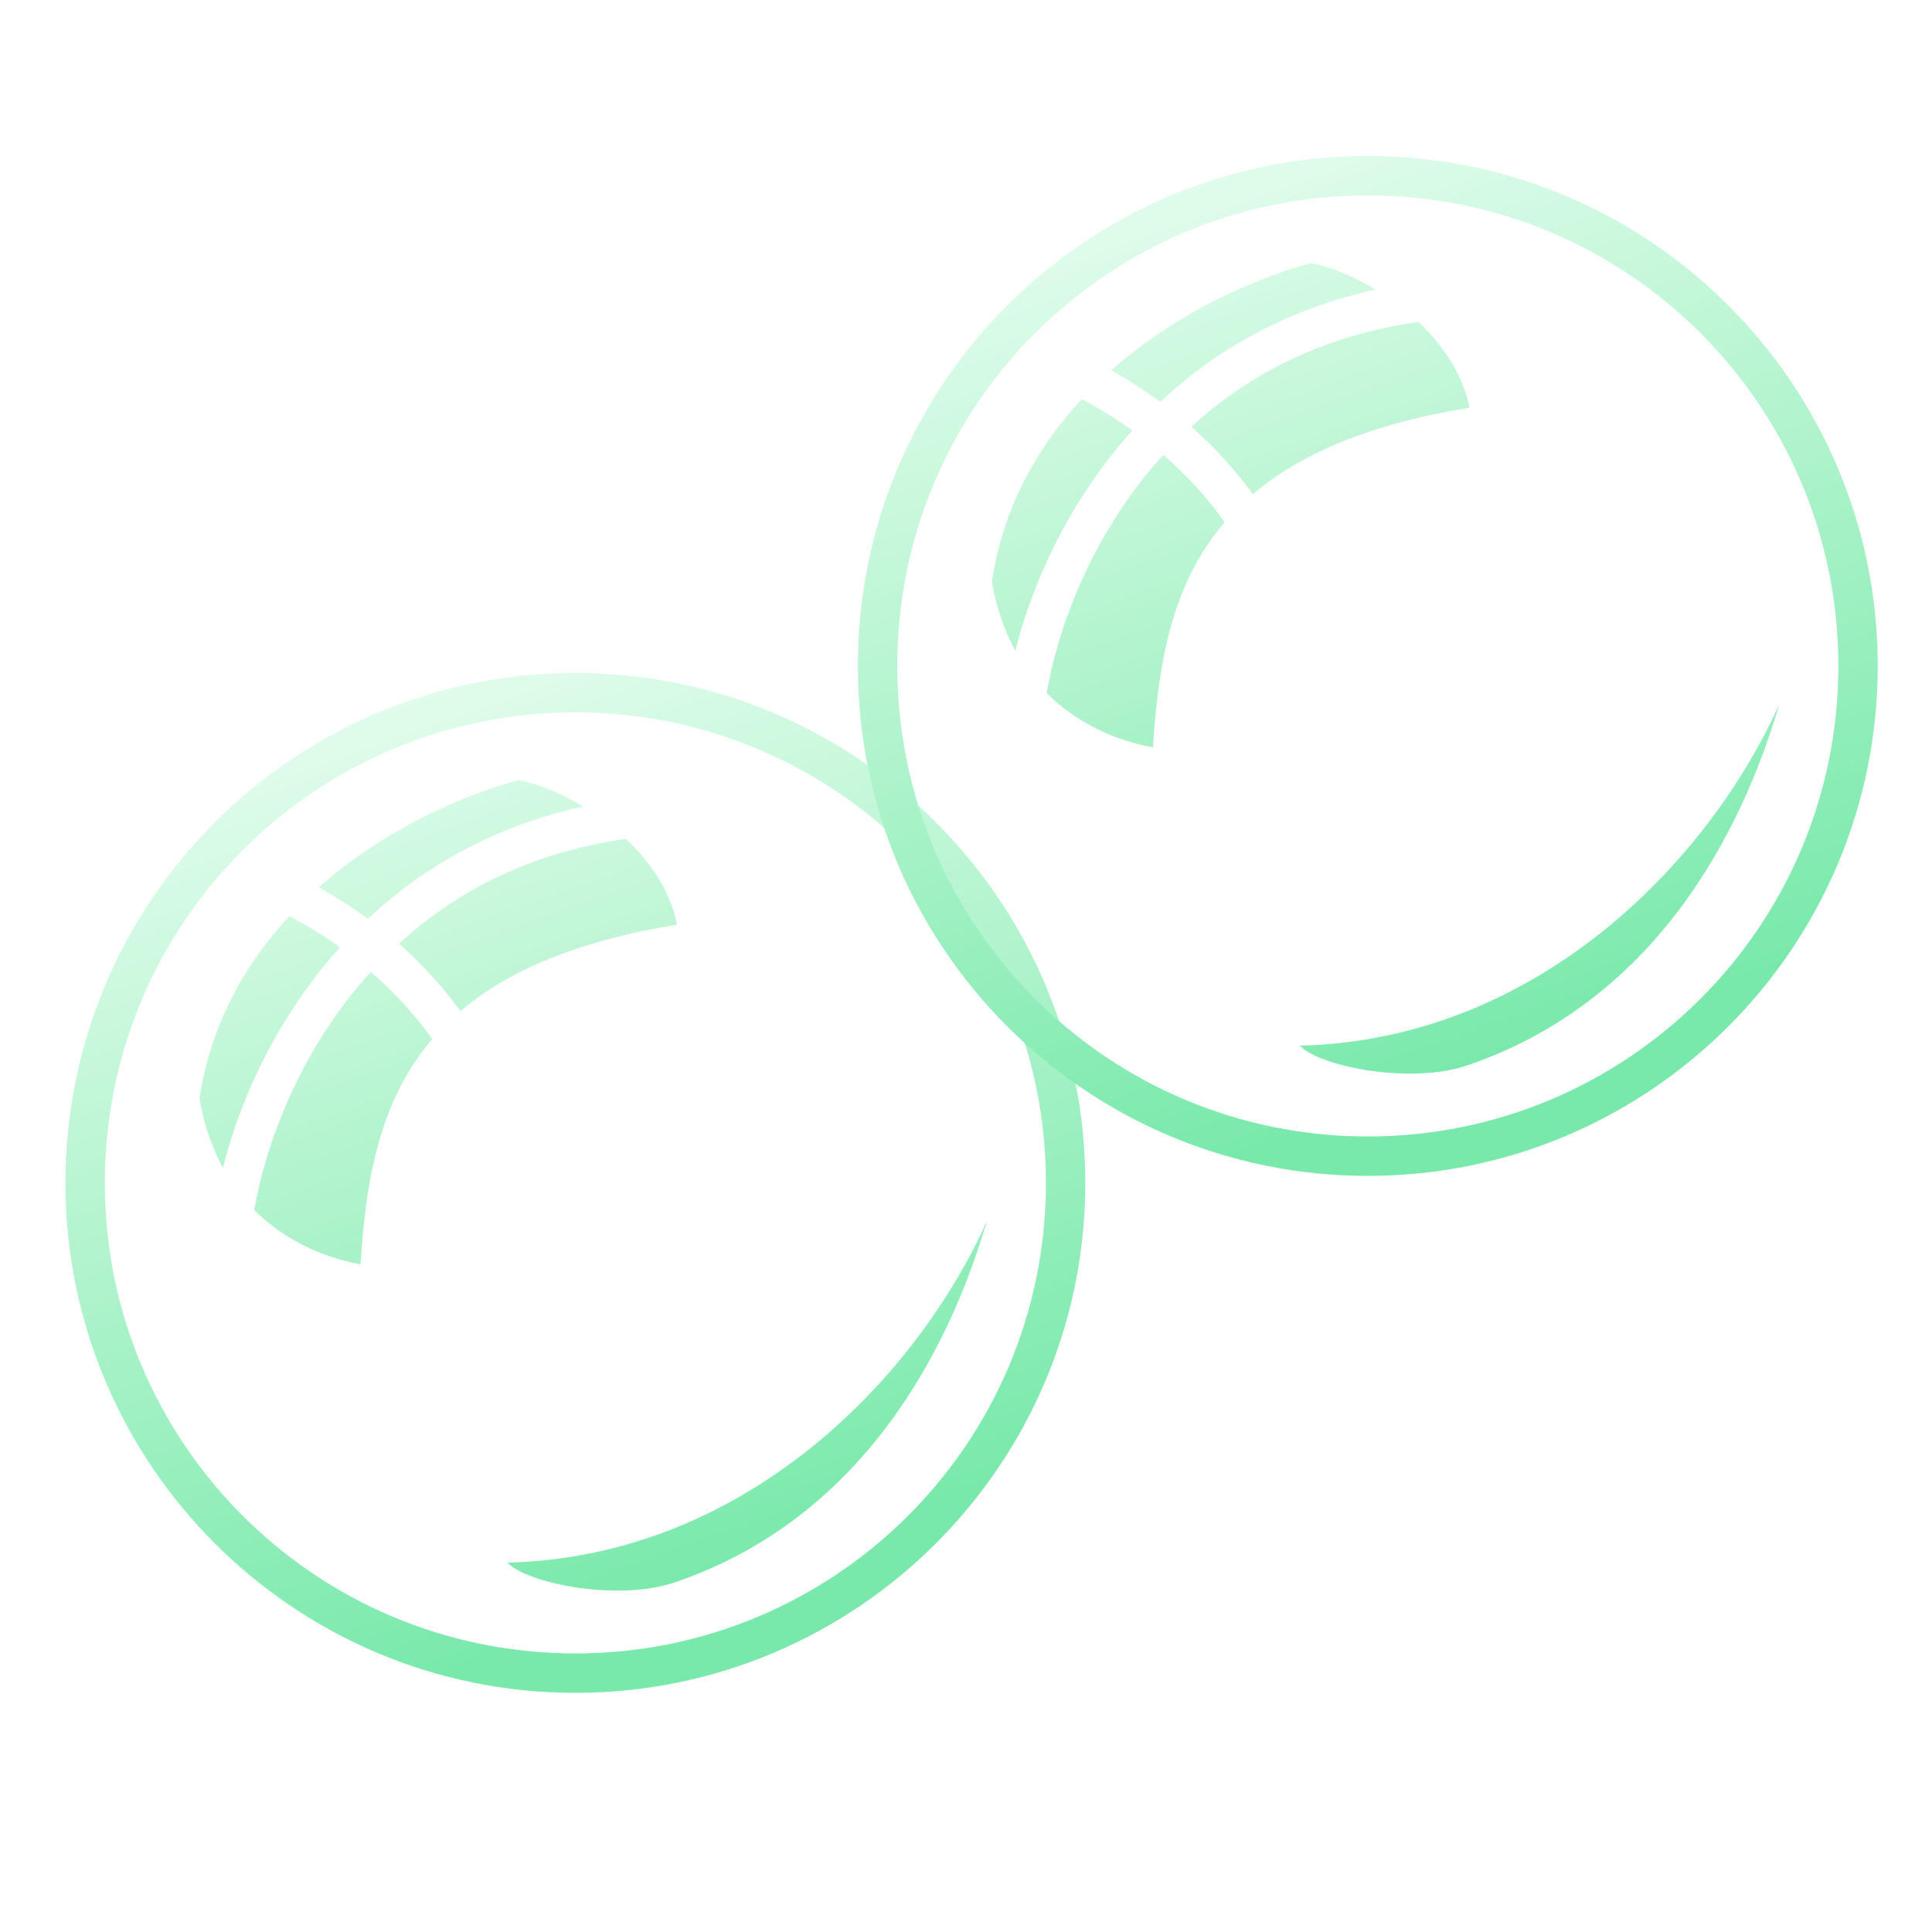
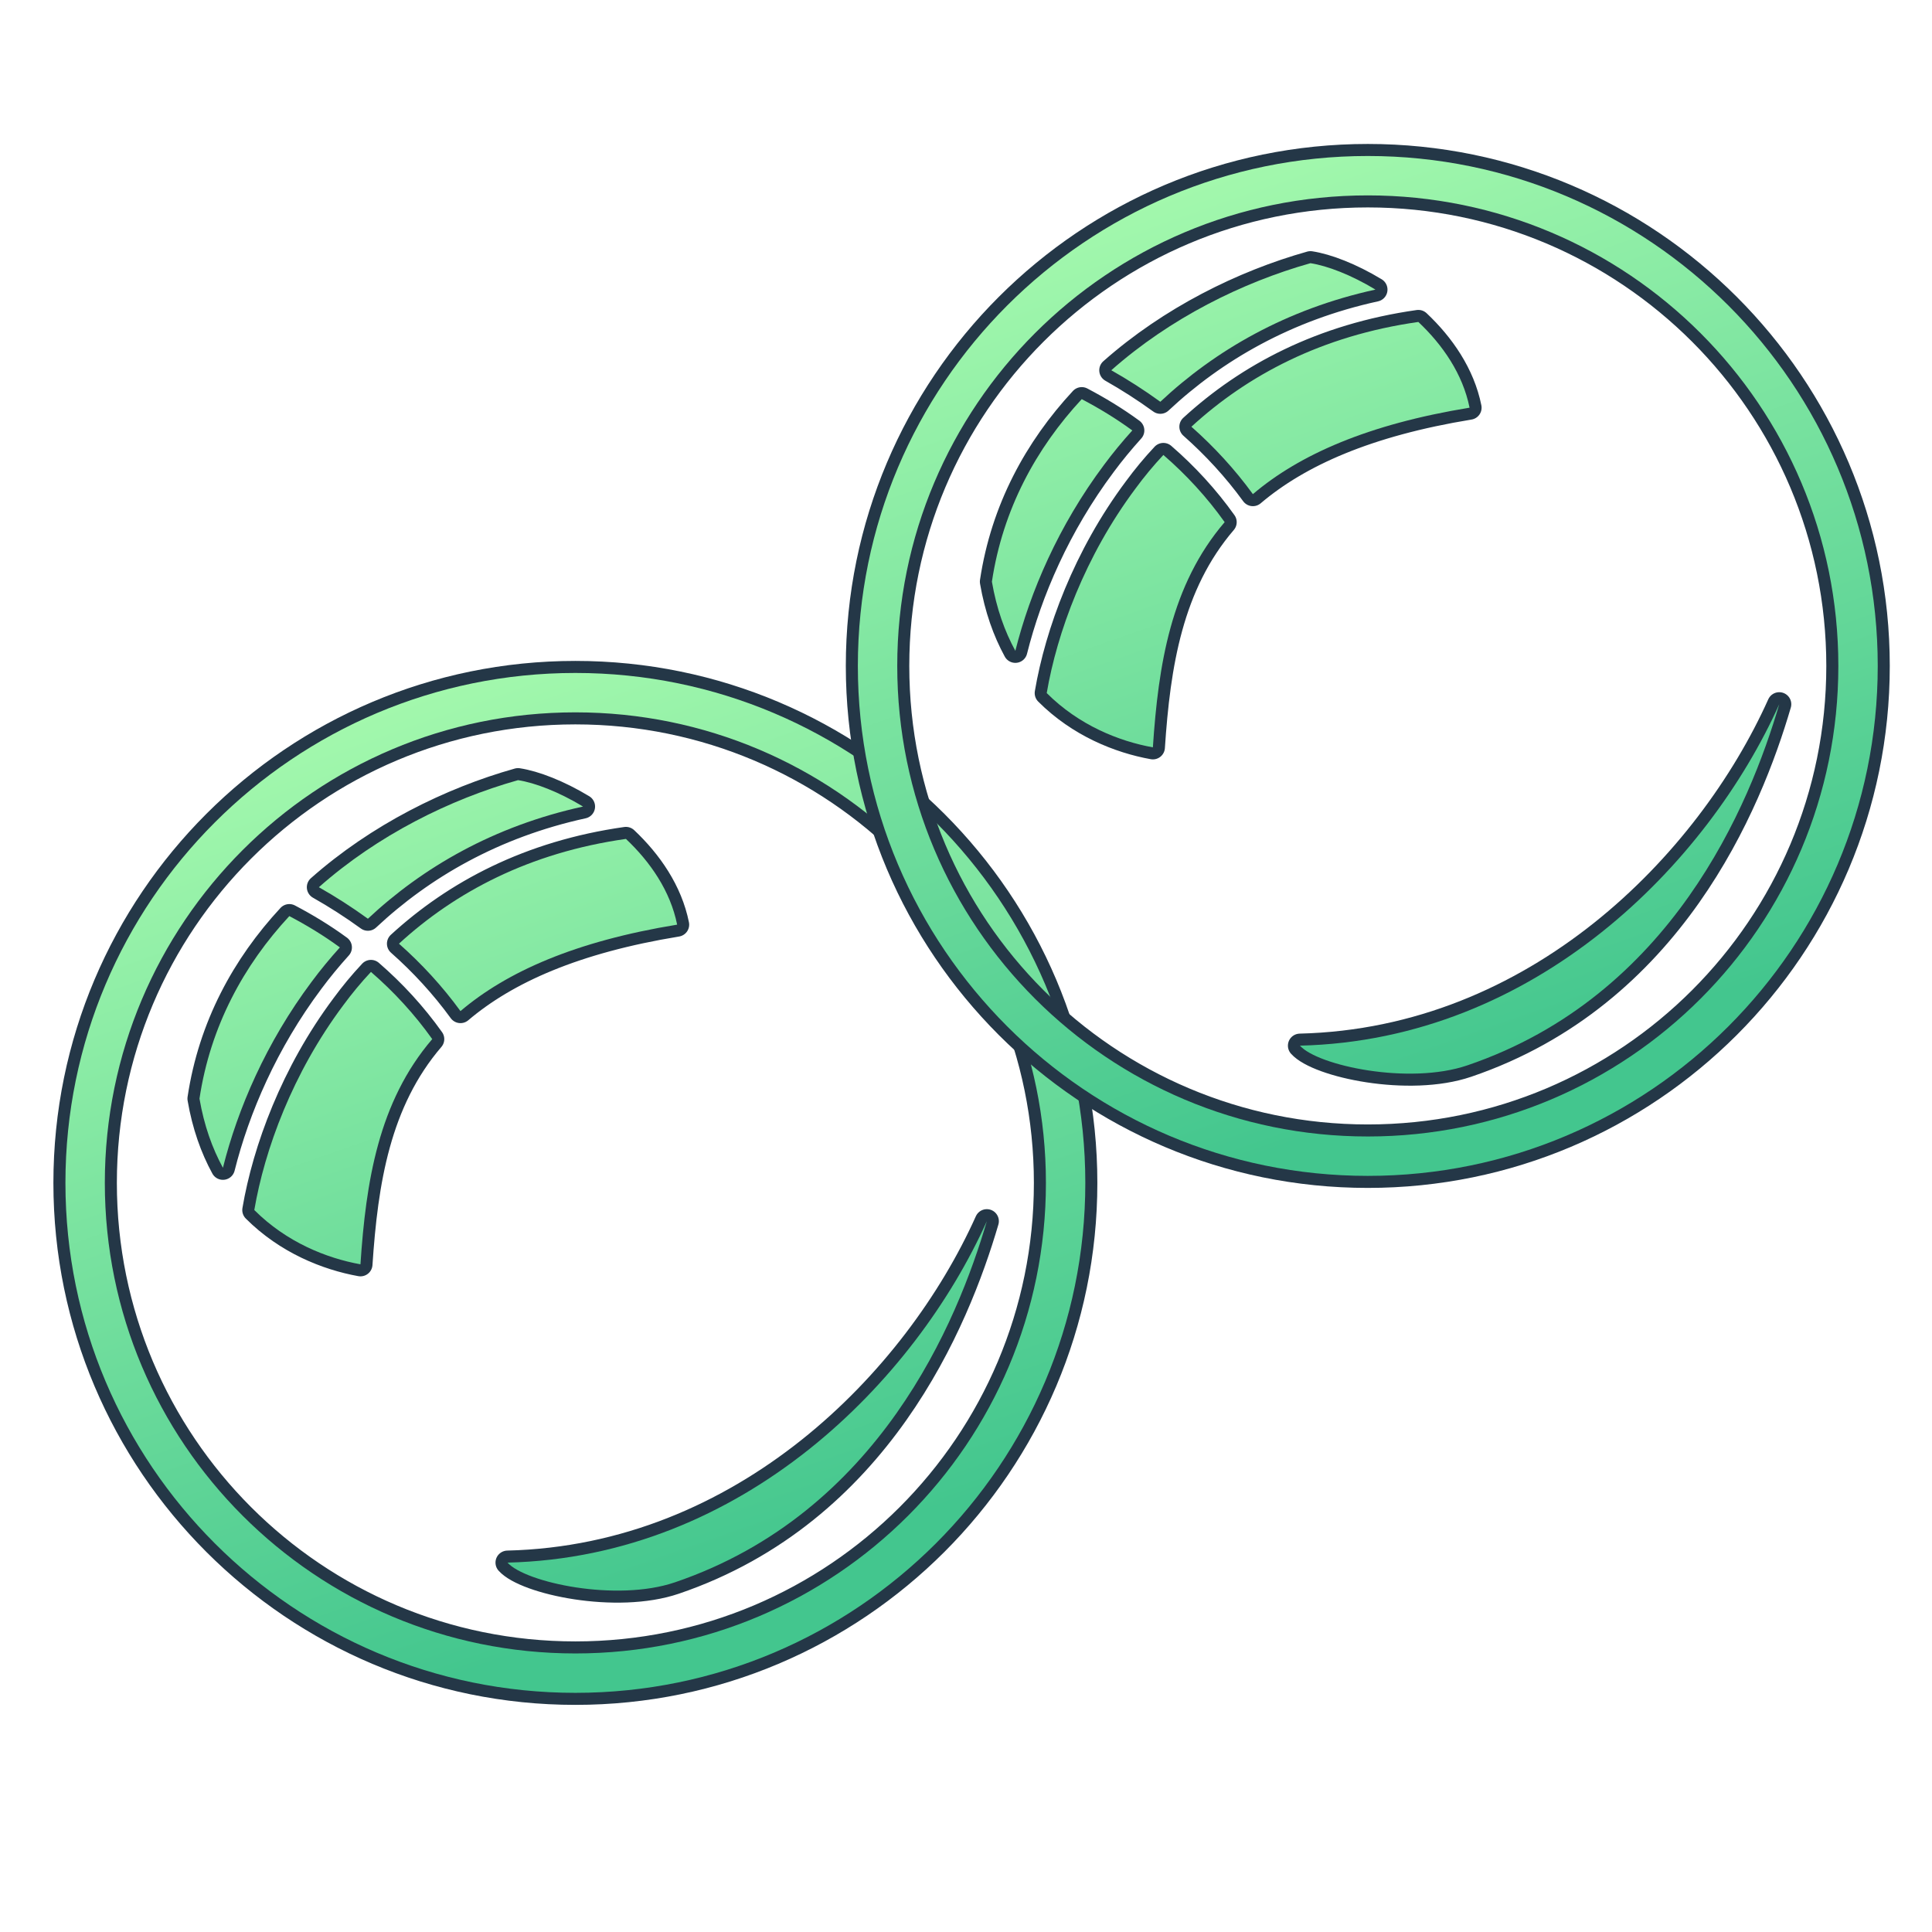
<svg xmlns="http://www.w3.org/2000/svg" viewBox="0 0 512 512">
  <defs>
    <linearGradient id="ink" x1="0" y1="0" x2=".35" y2="1">
-       <stop stop-color="#effff4" />
-       <stop offset="1" stop-color="#78e9aa" />
+       <stop stop-color="#b0ffb1" />
+       <stop offset="1" stop-color="#43c68e" />
    </linearGradient>
  </defs>
-   <g fill="url(#ink)">
+   <g fill="url(#ink)" stroke="#243747" stroke-width="11" stroke-linejoin="round" paint-order="stroke fill">
    <g transform="translate(4 165) scale(.58)">
      <path d="M256 23C127.4 23 23 127.4 23 256s104.4 233 233 233 233-104.4 233-233S384.6 23 256 23zm0 18c118.8 0 215 96.2 215 215s-96.2 215-215 215S41 374.8 41 256 137.2 41 256 41zm-26.2 30.98c-31.1 8.77-64.1 25.12-91 48.92 7.6 4.3 15.1 9.1 22.4 14.4 25.1-23.5 57.6-42.36 98.3-51.26-11.1-6.71-22-10.88-29.7-12.06zm49.3 26.85c-44.2 6.27-78.1 24.37-103.7 47.87 10.3 9.1 19.8 19.4 28.1 30.8 21.2-18 52.5-31.9 99-39.5-3.1-15.4-12.3-28.7-23.4-39.17zM125.3 134.1c-20.8 22.4-36.08 50.3-41.05 83.4 2.11 12.3 5.86 22.7 10.71 31.6 6.74-26.9 19.74-57.2 40.54-85 4-5.4 8.3-10.6 12.9-15.7-7.5-5.5-15.3-10.2-23.1-14.3zm37.3 25.5c-4.6 4.9-8.8 10-12.7 15.3-23.1 30.9-35.9 65.9-40.6 93.5 14.7 14.7 33 22 48.5 24.8 2.5-37.7 8.2-74.2 32.8-102.9-8.1-11.4-17.6-21.7-28-30.7zM444 273.5c-32.6 72.6-111.1 153.4-219 156 8.1 9.1 49.8 18.1 76.5 9 93.4-31.8 129.1-119.3 142.5-165z" />
    </g>
    <g transform="translate(214 28) scale(.58)">
      <path d="M256 23C127.4 23 23 127.4 23 256s104.4 233 233 233 233-104.4 233-233S384.6 23 256 23zm0 18c118.8 0 215 96.2 215 215s-96.2 215-215 215S41 374.8 41 256 137.2 41 256 41zm-26.2 30.98c-31.1 8.77-64.1 25.12-91 48.92 7.6 4.3 15.1 9.1 22.4 14.4 25.1-23.5 57.6-42.36 98.3-51.26-11.1-6.71-22-10.88-29.7-12.06zm49.3 26.85c-44.2 6.27-78.1 24.37-103.7 47.87 10.3 9.1 19.8 19.4 28.1 30.8 21.2-18 52.5-31.9 99-39.5-3.1-15.4-12.3-28.7-23.4-39.17zM125.3 134.1c-20.8 22.4-36.08 50.3-41.05 83.4 2.11 12.3 5.86 22.7 10.71 31.6 6.74-26.9 19.74-57.2 40.54-85 4-5.4 8.3-10.6 12.9-15.7-7.5-5.5-15.3-10.2-23.1-14.3zm37.3 25.5c-4.6 4.9-8.8 10-12.7 15.3-23.1 30.9-35.9 65.9-40.6 93.5 14.7 14.7 33 22 48.5 24.8 2.5-37.7 8.2-74.2 32.8-102.9-8.1-11.4-17.6-21.7-28-30.7zM444 273.5c-32.6 72.6-111.1 153.4-219 156 8.1 9.1 49.8 18.1 76.5 9 93.4-31.8 129.1-119.3 142.5-165z" />
    </g>
  </g>
</svg>
